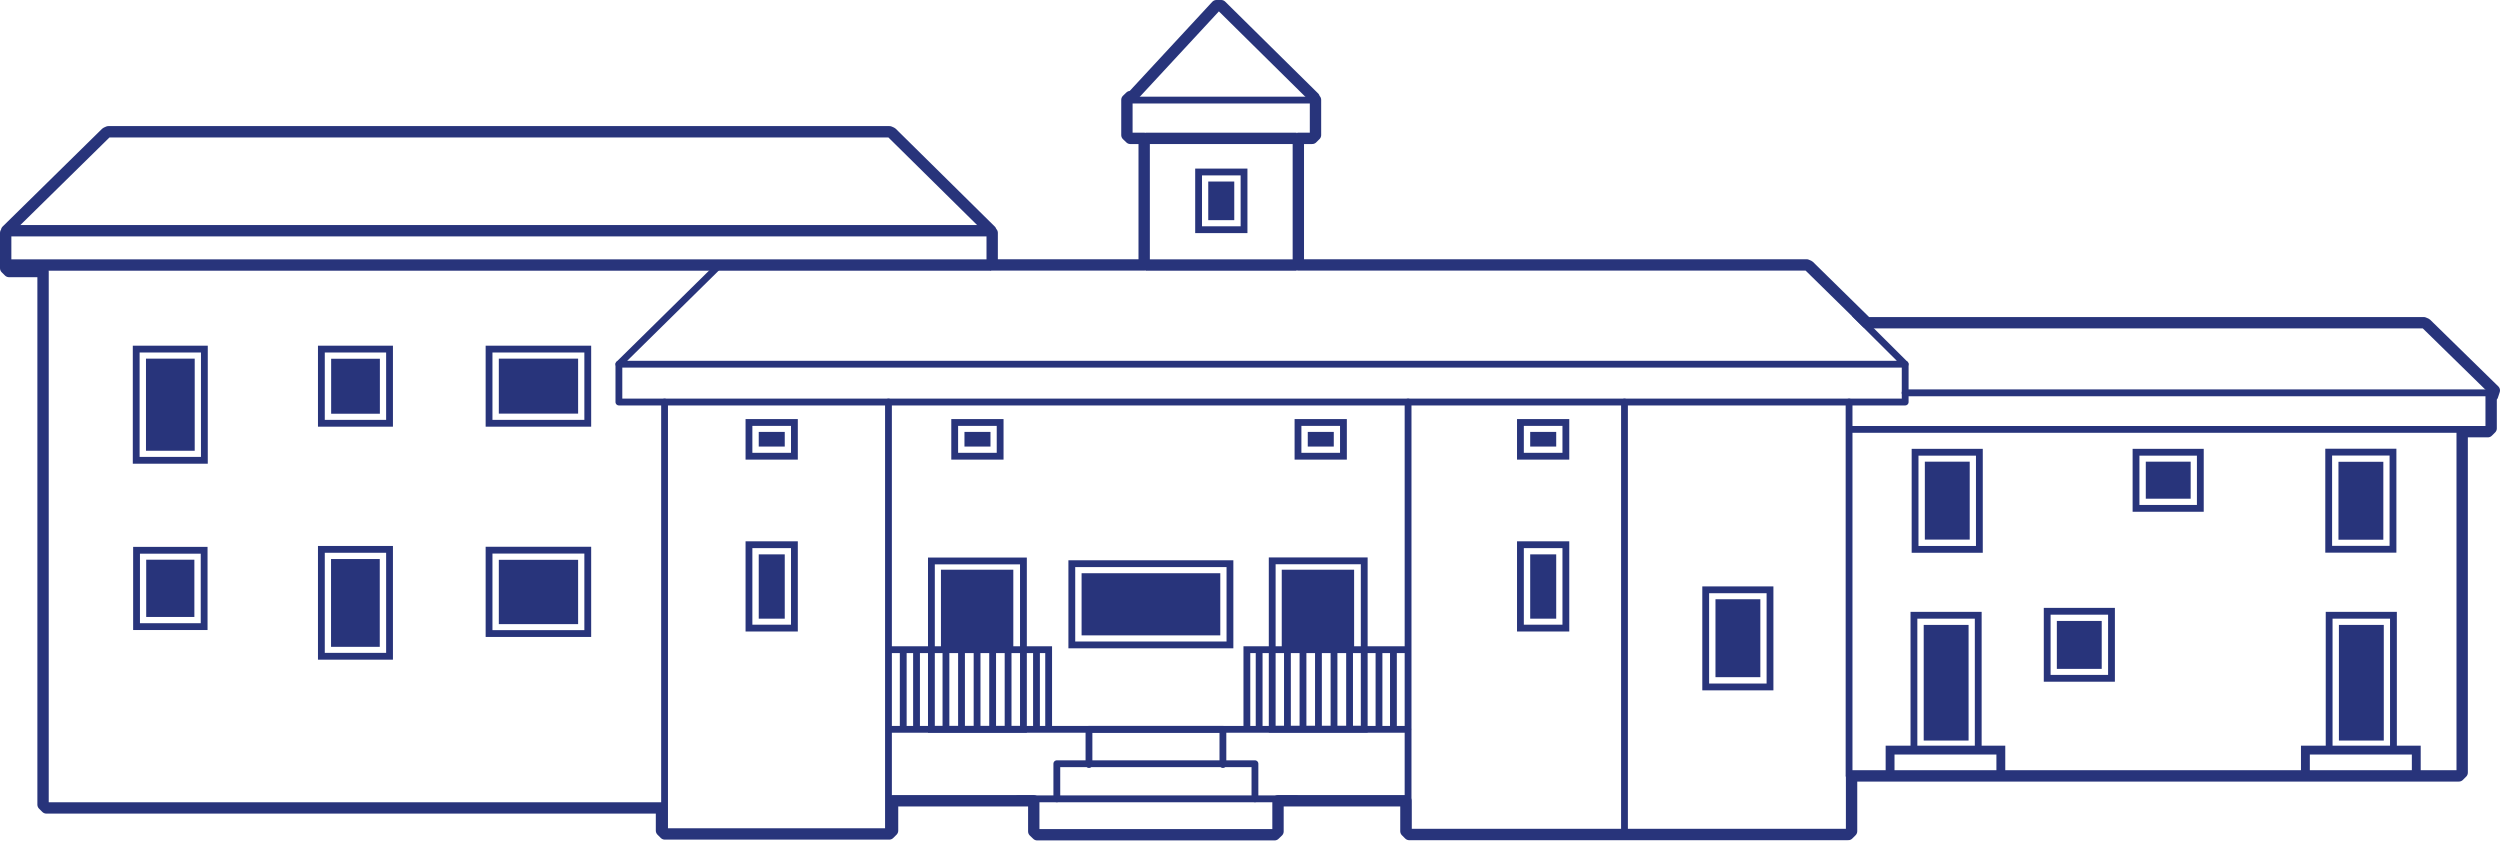
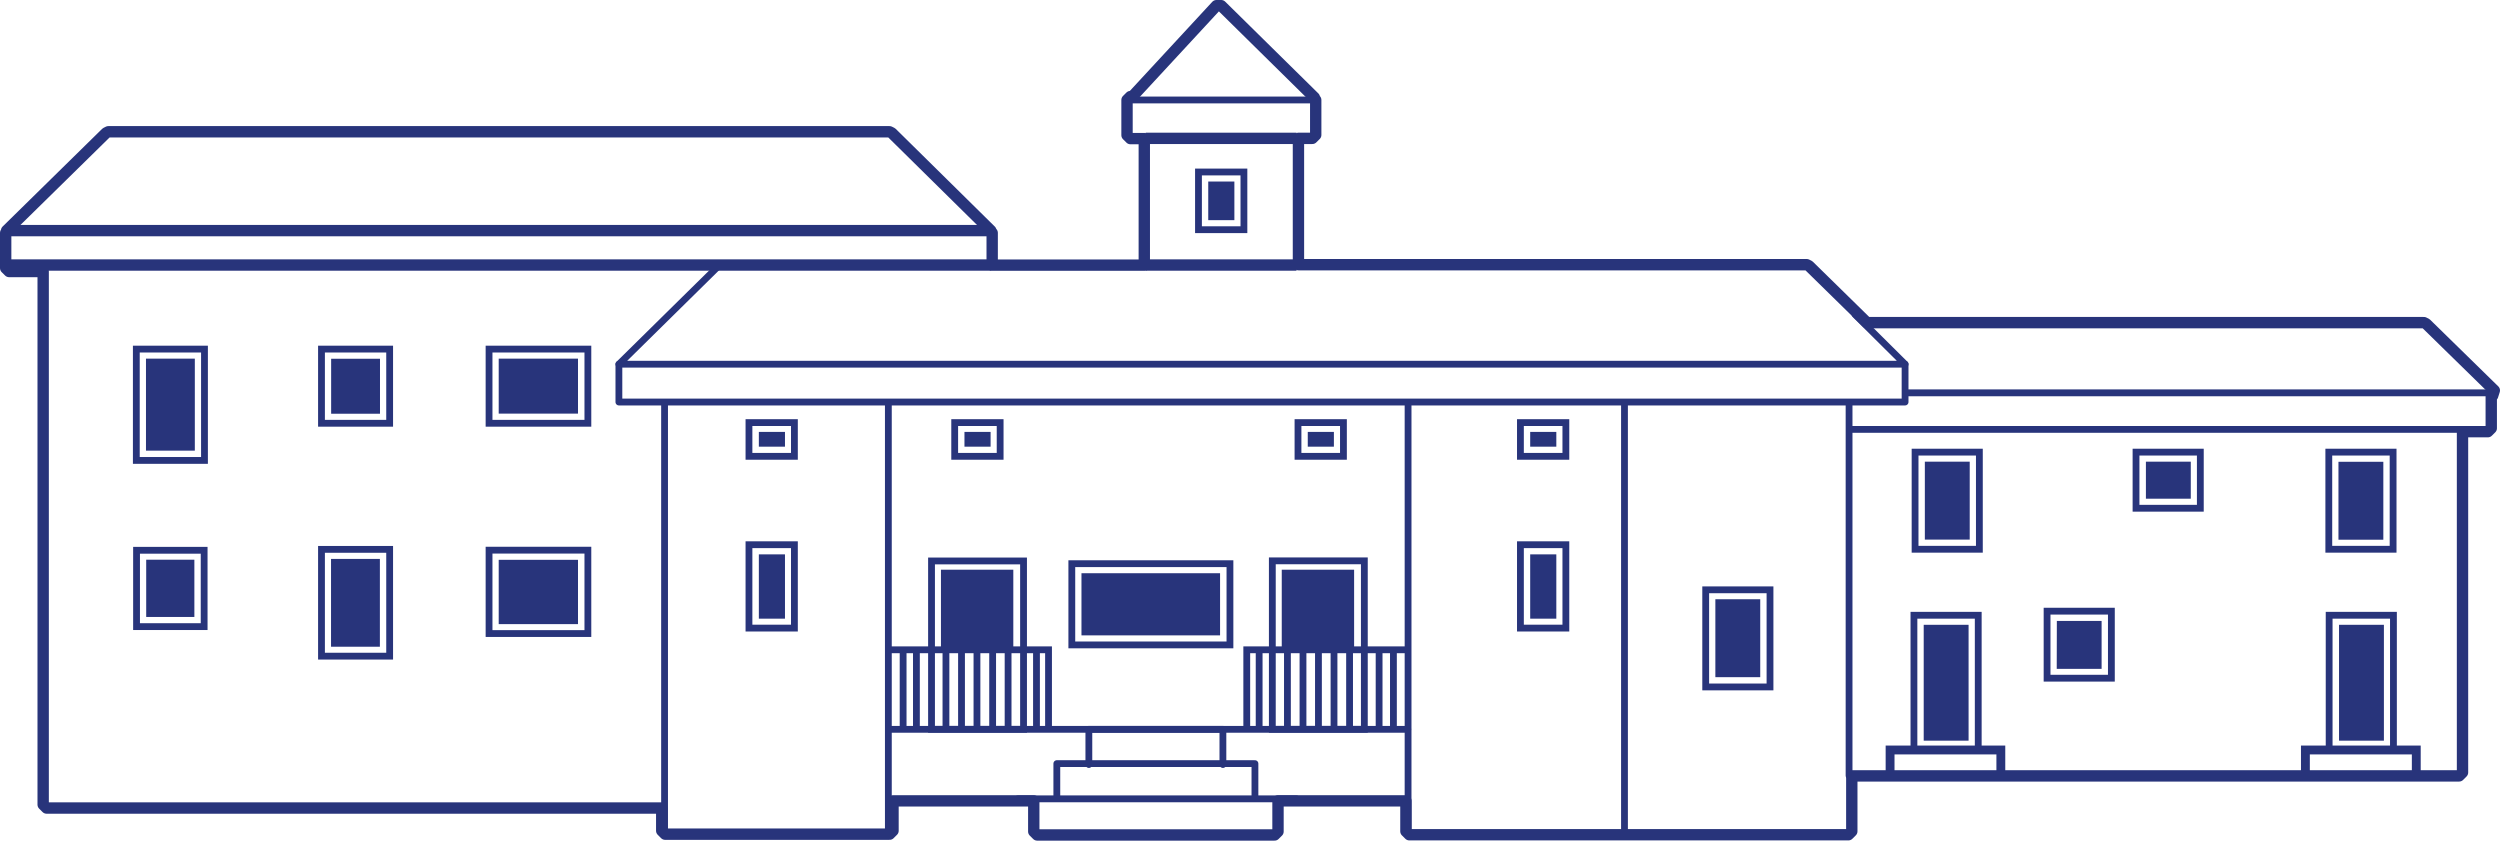
<svg xmlns="http://www.w3.org/2000/svg" viewBox="0 0 220.07 73.98">
-   <defs>
-     <style>.class-1,.class-2,.class-3,.class-4,.class-6{fill:none;stroke:#28347b;}.class-1,.class-3{stroke-linejoin:round;}.class-2,.class-4,.class-6{stroke-miterlimit:10;}.class-3{stroke-linecap:round;}.class-3,.class-4{stroke-width:0.6px;}.class-5{fill:#28347b;}.class-6{stroke-width:0.78px;}</style>
-   </defs>
-   <g id="Camada_2" data-name="Camada 2">
-     <g id="Camada_1-2" data-name="Camada 1">
-       <path class="class-1" d="M219.57,34.37l-6-5.87-.21-.09H164.33l-5.09-5-.21-.09H114.29V12.18h1.22l.29-.29V8.79l-.12-.12,0-.09L107.5.5h-.42l-7.41,8H99.5l-.3.29v3.1l.3.29h1.22V23.32H87.34V20.5l-.12-.11,0-.09L78.5,11.69l-.2-.09H9.54l-.2.09L.58,20.3l0,.09L.5,20.5v3.11l.29.29h3V70.83l.29.29H58.23v2l.29.29H78.28l.29-.29V70.49H91v2.7l.3.29h20.9l.3-.29v-2.7h11.26v2.68l.29.29H162.7l.29-.29V68.3h53.46l.29-.29V38H219l.29-.29V34.85h.12Z" />
-       <line class="class-2" x1="87.26" y1="20.31" x2="0.61" y2="20.31" />
-       <line class="class-2" x1="87.26" y1="23.33" x2="0.61" y2="23.33" />
-       <line class="class-2" x1="114.13" y1="23.33" x2="100.85" y2="23.33" />
-       <polyline class="class-3" points="63.34 23.33 54.48 32.06 167.7 32.06 163.31 27.69" />
-       <line class="class-2" x1="114.13" y1="12.18" x2="100.85" y2="12.18" />
-       <line class="class-4" x1="116.08" y1="8.81" x2="99.38" y2="8.81" />
-       <rect class="class-4" x="105.51" y="15.14" width="4" height="5.08" />
-       <rect class="class-5" x="106.36" y="15.98" width="2.29" height="3.4" />
-       <polyline class="class-3" points="167.71 32.06 167.71 35.39 54.48 35.39 54.48 32.06" />
-       <line class="class-3" x1="167.7" y1="34.58" x2="218.96" y2="34.58" />
-       <line class="class-3" x1="162.96" y1="37.8" x2="217.01" y2="37.8" />
-       <line class="class-3" x1="162.77" y1="35.39" x2="162.77" y2="68.27" />
-       <line class="class-3" x1="143" y1="35.39" x2="143" y2="73.51" />
-       <line class="class-3" x1="123.95" y1="35.39" x2="123.95" y2="73.51" />
-       <line class="class-3" x1="78.21" y1="35.39" x2="78.21" y2="73.51" />
-       <line class="class-3" x1="58.5" y1="35.39" x2="58.5" y2="73.51" />
-       <line class="class-3" x1="114.13" y1="70.32" x2="89.6" y2="70.32" />
-       <polyline class="class-3" points="110.47 70.32 110.47 67.23 93.03 67.23 93.03 70.32" />
-       <polyline class="class-3" points="107.65 67.3 107.65 64.2 95.86 64.2 95.86 67.3" />
-       <line class="class-3" x1="123.92" y1="64.2" x2="78.28" y2="64.2" />
-       <polyline class="class-4" points="78.21 57.19 92.31 57.19 92.31 64.2" />
-       <rect class="class-4" x="81.99" y="49.38" width="8.1" height="14.82" />
-       <line class="class-4" x1="91.24" y1="57.19" x2="91.24" y2="64.2" />
-       <line class="class-4" x1="88.74" y1="57.19" x2="88.74" y2="64.2" />
-       <line class="class-4" x1="87.38" y1="57.19" x2="87.38" y2="64.2" />
-       <line class="class-4" x1="86.01" y1="57.19" x2="86.01" y2="64.2" />
-       <line class="class-4" x1="84.64" y1="57.19" x2="84.64" y2="64.2" />
-       <line class="class-4" x1="83.27" y1="57.19" x2="83.27" y2="64.2" />
-       <line class="class-4" x1="80.68" y1="57.19" x2="80.68" y2="64.2" />
-       <polyline class="class-4" points="123.86 57.19 109.76 57.19 109.76 64.2" />
-       <rect class="class-4" x="111.99" y="49.37" width="8.1" height="14.82" />
-       <line class="class-4" x1="110.84" y1="57.19" x2="110.84" y2="64.2" />
-       <line class="class-4" x1="113.33" y1="57.19" x2="113.33" y2="64.2" />
-       <line class="class-4" x1="114.7" y1="57.19" x2="114.7" y2="64.2" />
-       <line class="class-4" x1="116.06" y1="57.19" x2="116.06" y2="64.2" />
-       <line class="class-4" x1="117.43" y1="57.19" x2="117.43" y2="64.2" />
-       <line class="class-4" x1="118.8" y1="57.19" x2="118.8" y2="64.2" />
-       <line class="class-4" x1="121.39" y1="57.19" x2="121.39" y2="64.2" />
-       <line class="class-4" x1="122.66" y1="57.19" x2="122.66" y2="64.2" />
-       <line class="class-4" x1="79.51" y1="57.19" x2="79.51" y2="64.2" />
-       <rect class="class-5" x="82.83" y="50.15" width="6.37" height="7.05" />
-       <rect class="class-5" x="112.83" y="50.15" width="6.37" height="7.05" />
-       <rect class="class-4" x="114.26" y="37.19" width="4" height="2.97" />
-       <rect class="class-5" x="115.12" y="38.02" width="2.29" height="1.29" />
-       <rect class="class-4" x="133.84" y="37.19" width="4" height="2.97" />
-       <rect class="class-5" x="134.7" y="38.02" width="2.29" height="1.29" />
-       <rect class="class-4" x="133.84" y="47.95" width="4" height="7.34" />
-       <rect class="class-5" x="134.7" y="48.8" width="2.29" height="5.66" />
-       <rect class="class-4" x="150.15" y="51.92" width="5.66" height="8.55" />
-       <rect class="class-5" x="151.01" y="52.75" width="3.95" height="6.86" />
-       <rect class="class-4" x="168.58" y="39.81" width="5.66" height="8.55" />
-       <rect class="class-5" x="169.44" y="40.64" width="3.95" height="6.86" />
-       <rect class="class-4" x="204.99" y="39.8" width="5.66" height="8.55" />
-       <rect class="class-5" x="205.85" y="40.65" width="3.95" height="6.86" />
-       <rect class="class-4" x="188.03" y="39.81" width="5.66" height="4.94" />
-       <rect class="class-5" x="188.89" y="40.64" width="3.95" height="3.26" />
-       <rect class="class-4" x="180.21" y="53.81" width="5.66" height="5.9" />
-       <rect class="class-5" x="181.06" y="54.66" width="3.95" height="4.22" />
-       <rect class="class-4" x="168.48" y="54.16" width="5.66" height="11.86" />
-       <rect class="class-5" x="169.34" y="55.01" width="3.95" height="10.18" />
-       <rect class="class-4" x="65.93" y="37.19" width="4" height="2.97" />
-       <rect class="class-5" x="66.79" y="38.02" width="2.29" height="1.29" />
-       <rect class="class-4" x="65.93" y="47.95" width="4" height="7.34" />
-       <rect class="class-5" x="66.79" y="48.8" width="2.29" height="5.66" />
-       <rect class="class-4" x="12.02" y="48.44" width="5.95" height="6.72" />
-       <rect class="class-5" x="12.87" y="49.27" width="4.24" height="5.04" />
-       <rect class="class-4" x="43.05" y="48.43" width="8.69" height="7.34" />
-       <rect class="class-5" x="43.91" y="49.28" width="6.98" height="5.66" />
-       <rect class="class-4" x="43.05" y="30.73" width="8.69" height="6.53" />
-       <rect class="class-5" x="43.91" y="31.57" width="6.98" height="4.84" />
-       <rect class="class-4" x="28.29" y="30.73" width="6" height="6.53" />
-       <rect class="class-5" x="29.15" y="31.58" width="4.29" height="4.84" />
-       <rect class="class-4" x="28.29" y="48.36" width="6" height="9.41" />
-       <rect class="class-5" x="29.14" y="49.21" width="4.29" height="7.73" />
-       <rect class="class-4" x="11.99" y="30.73" width="6" height="9.79" />
-       <rect class="class-5" x="12.85" y="31.57" width="4.29" height="8.11" />
-       <rect class="class-4" x="84.04" y="37.19" width="4" height="2.97" />
-       <rect class="class-5" x="84.9" y="38.02" width="2.29" height="1.29" />
-       <rect class="class-4" x="94.35" y="49.62" width="13.92" height="7.15" />
-       <rect class="class-5" x="95.21" y="50.46" width="12.21" height="5.47" />
-       <polyline class="class-6" points="176.13 68.31 176.13 66.03 166.38 66.03 166.38 68.31" />
-       <rect class="class-4" x="205.03" y="54.16" width="5.66" height="11.86" />
-       <rect class="class-5" x="205.89" y="55.01" width="3.95" height="10.18" />
-       <polyline class="class-6" points="212.7 68.31 212.7 66.03 202.94 66.03 202.94 68.31" />
+   <style>.G{stroke-width:.6}.H{stroke-miterlimit:10}.I{fill:none}.J{stroke:#28347b}.K{fill:#28347b}.L{stroke-linejoin:round}.M{stroke-linecap:round}</style>
+   <g class="I J">
+     <path d="M219.57 34.37l-6-5.87-.2-.1h-49.03l-5.1-5-.2-.1H114.3V12.18h1.22l.3-.3V8.8l-.12-.12v-.1L107.5.5h-.42l-7.4 8h-.17l-.3.3v3.1l.3.3h1.22v11.14H87.34V20.5l-.12-.1v-.1l-8.72-8.6-.2-.1H9.54l-.2.1-8.76 8.6v.1l-.08.1v3.1l.3.3h3v46.93l.3.3h54.15v2l.3.3h19.76l.3-.3V70.5H91v2.7l.3.3h20.9l.3-.3v-2.7h11.26v2.68l.3.3h38.65l.3-.3V68.3h53.46l.3-.3V38H219l.3-.3v-2.86h.12z" class="L" />
+     <path d="M87.26 20.3H.6m86.66 3.03H.6m113.53 0h-13.28" class="H" />
+     <path d="M63.34 23.33l-8.86 8.73H167.7l-4.4-4.37" class="G L M" />
+     <g class="H">
+       <path d="M114.13 12.18h-13.28" />
+       <path d="M116.08 8.8h-16.7m6.12 6.34h4v5.08h-4z" class="G" />
    </g>
  </g>
+   <path d="M106.36 15.98h2.3v3.4h-2.3z" class="K" />
+   <g class="I J G">
+     <g class="L M">
+       <path d="M167.7 32.06v3.33H54.48v-3.33m113.22 2.52h51.26m-56 3.22H217m-54.23-2.4v32.88M143 35.4v38.1m-19.05-38.1v38.1M78.2 35.4v38.1M58.5 35.4v38.1m55.63-3.18H89.6m20.87 0v-3.1H93.03v3.1" />
+       <path d="M107.65 67.3v-3.1h-11.8v3.1" />
+       <path d="M123.92 64.2H78.28" />
+     </g>
+     <g class="H">
+       <path d="M78.2 57.2h14.1v7" />
+       <path d="M82 49.38h8.1V64.2H82zm9.24 7.82v7" />
+       <path d="M88.74 57.2v7m-1.36-7v7m-1.38-7v7m-1.36-7v7m-1.37-7v7m-2.6-7v7m43.18-7h-14.1v7" />
+       <path d="M112 49.37h8.1V64.2H112zm-1.16 7.83v7" />
+       <path d="M113.33 57.2v7m1.37-7v7m1.36-7v7m1.37-7v7m1.37-7v7m2.6-7v7m1.26-7v7m-43.16-7v7" />
+     </g>
+   </g>
+   <path d="M82.83 50.15h6.37v7.05h-6.37zm30 0h6.37v7.05h-6.37z" class="K" />
+   <path d="M114.26 37.2h4v2.97h-4z" class="G H I J" />
+   <path d="M115.12 38.02h2.3v1.3h-2.3z" class="K" />
+   <path d="M133.84 37.2h4v2.97h-4z" class="G H I J" />
+   <path d="M134.7 38.02h2.3v1.3h-2.3z" class="K" />
+   <path d="M133.84 47.95h4v7.34h-4z" class="G H I J" />
+   <path d="M134.7 48.8h2.3v5.66h-2.3z" class="K" />
+   <path d="M150.15 51.92h5.66v8.55h-5.66z" class="G H I J" />
+   <path d="M151 52.75h3.95v6.86H151z" class="K" />
+   <path d="M168.58 39.8h5.66v8.55h-5.66z" class="G H I J" />
+   <path d="M169.44 40.64h3.95v6.86h-3.95z" class="K" />
+   <path d="M205 39.8h5.66v8.55H205z" class="G H I J" />
+   <path d="M205.85 40.65h3.95v6.86h-3.95z" class="K" />
+   <path d="M188.03 39.8h5.66v4.94h-5.66z" class="G H I J" />
+   <path d="M188.9 40.64h3.95v3.26h-3.95z" class="K" />
+   <path d="M180.2 53.8h5.66v5.9h-5.66z" class="G H I J" />
+   <path d="M181.06 54.66H185v4.22h-3.95z" class="K" />
+   <path d="M168.48 54.16h5.66v11.86h-5.66z" class="G H I J" />
+   <path d="M169.34 55h3.95V65.2h-3.95z" class="K" />
+   <path d="M65.93 37.2h4v2.97h-4z" class="G H I J" />
+   <path d="M66.8 38.02h2.3v1.3h-2.3z" class="K" />
+   <path d="M65.93 47.95h4v7.34h-4z" class="G H I J" />
+   <path d="M66.8 48.8h2.3v5.66h-2.3z" class="K" />
+   <path d="M12.02 48.44h5.95v6.72h-5.95z" class="G H I J" />
+   <path d="M12.87 49.27h4.24v5.04h-4.24z" class="K" />
+   <path d="M43.05 48.43h8.7v7.34h-8.7z" class="G H I J" />
+   <path d="M43.9 49.28h6.98v5.66H43.9z" class="K" />
+   <path d="M43.05 30.73h8.7v6.53h-8.7z" class="G H I J" />
+   <path d="M43.9 31.57h6.98v4.84H43.9z" class="K" />
+   <path d="M28.3 30.73h6v6.53h-6z" class="G H I J" />
+   <path d="M29.15 31.58h4.3v4.84h-4.3z" class="K" />
+   <path d="M28.3 48.36h6v9.4h-6z" class="G H I J" />
+   <path d="M29.14 49.2h4.3v7.73h-4.3z" class="K" />
+   <path d="M12 30.73h6v9.8h-6z" class="G H I J" />
+   <path d="M12.85 31.57h4.3v8.1h-4.3z" class="K" />
+   <path d="M84.04 37.2h4v2.97h-4z" class="G H I J" />
+   <path d="M84.9 38.02h2.3v1.3h-2.3z" class="K" />
+   <path d="M94.35 49.62h13.92v7.15H94.35z" class="G H I J" />
+   <path d="M95.2 50.46h12.2v5.47H95.2z" class="K" />
+   <g class="H I J">
+     <path d="M176.13 68.3v-2.28h-9.75v2.28" stroke-width=".78" />
+     <path d="M205.03 54.16h5.66v11.86h-5.66z" class="G" />
+   </g>
+   <path d="M205.9 55h3.95V65.2h-3.95z" class="K" />
+   <path d="M212.7 68.3v-2.28h-9.76v2.28" stroke-width=".78" class="H I J" />
</svg>
